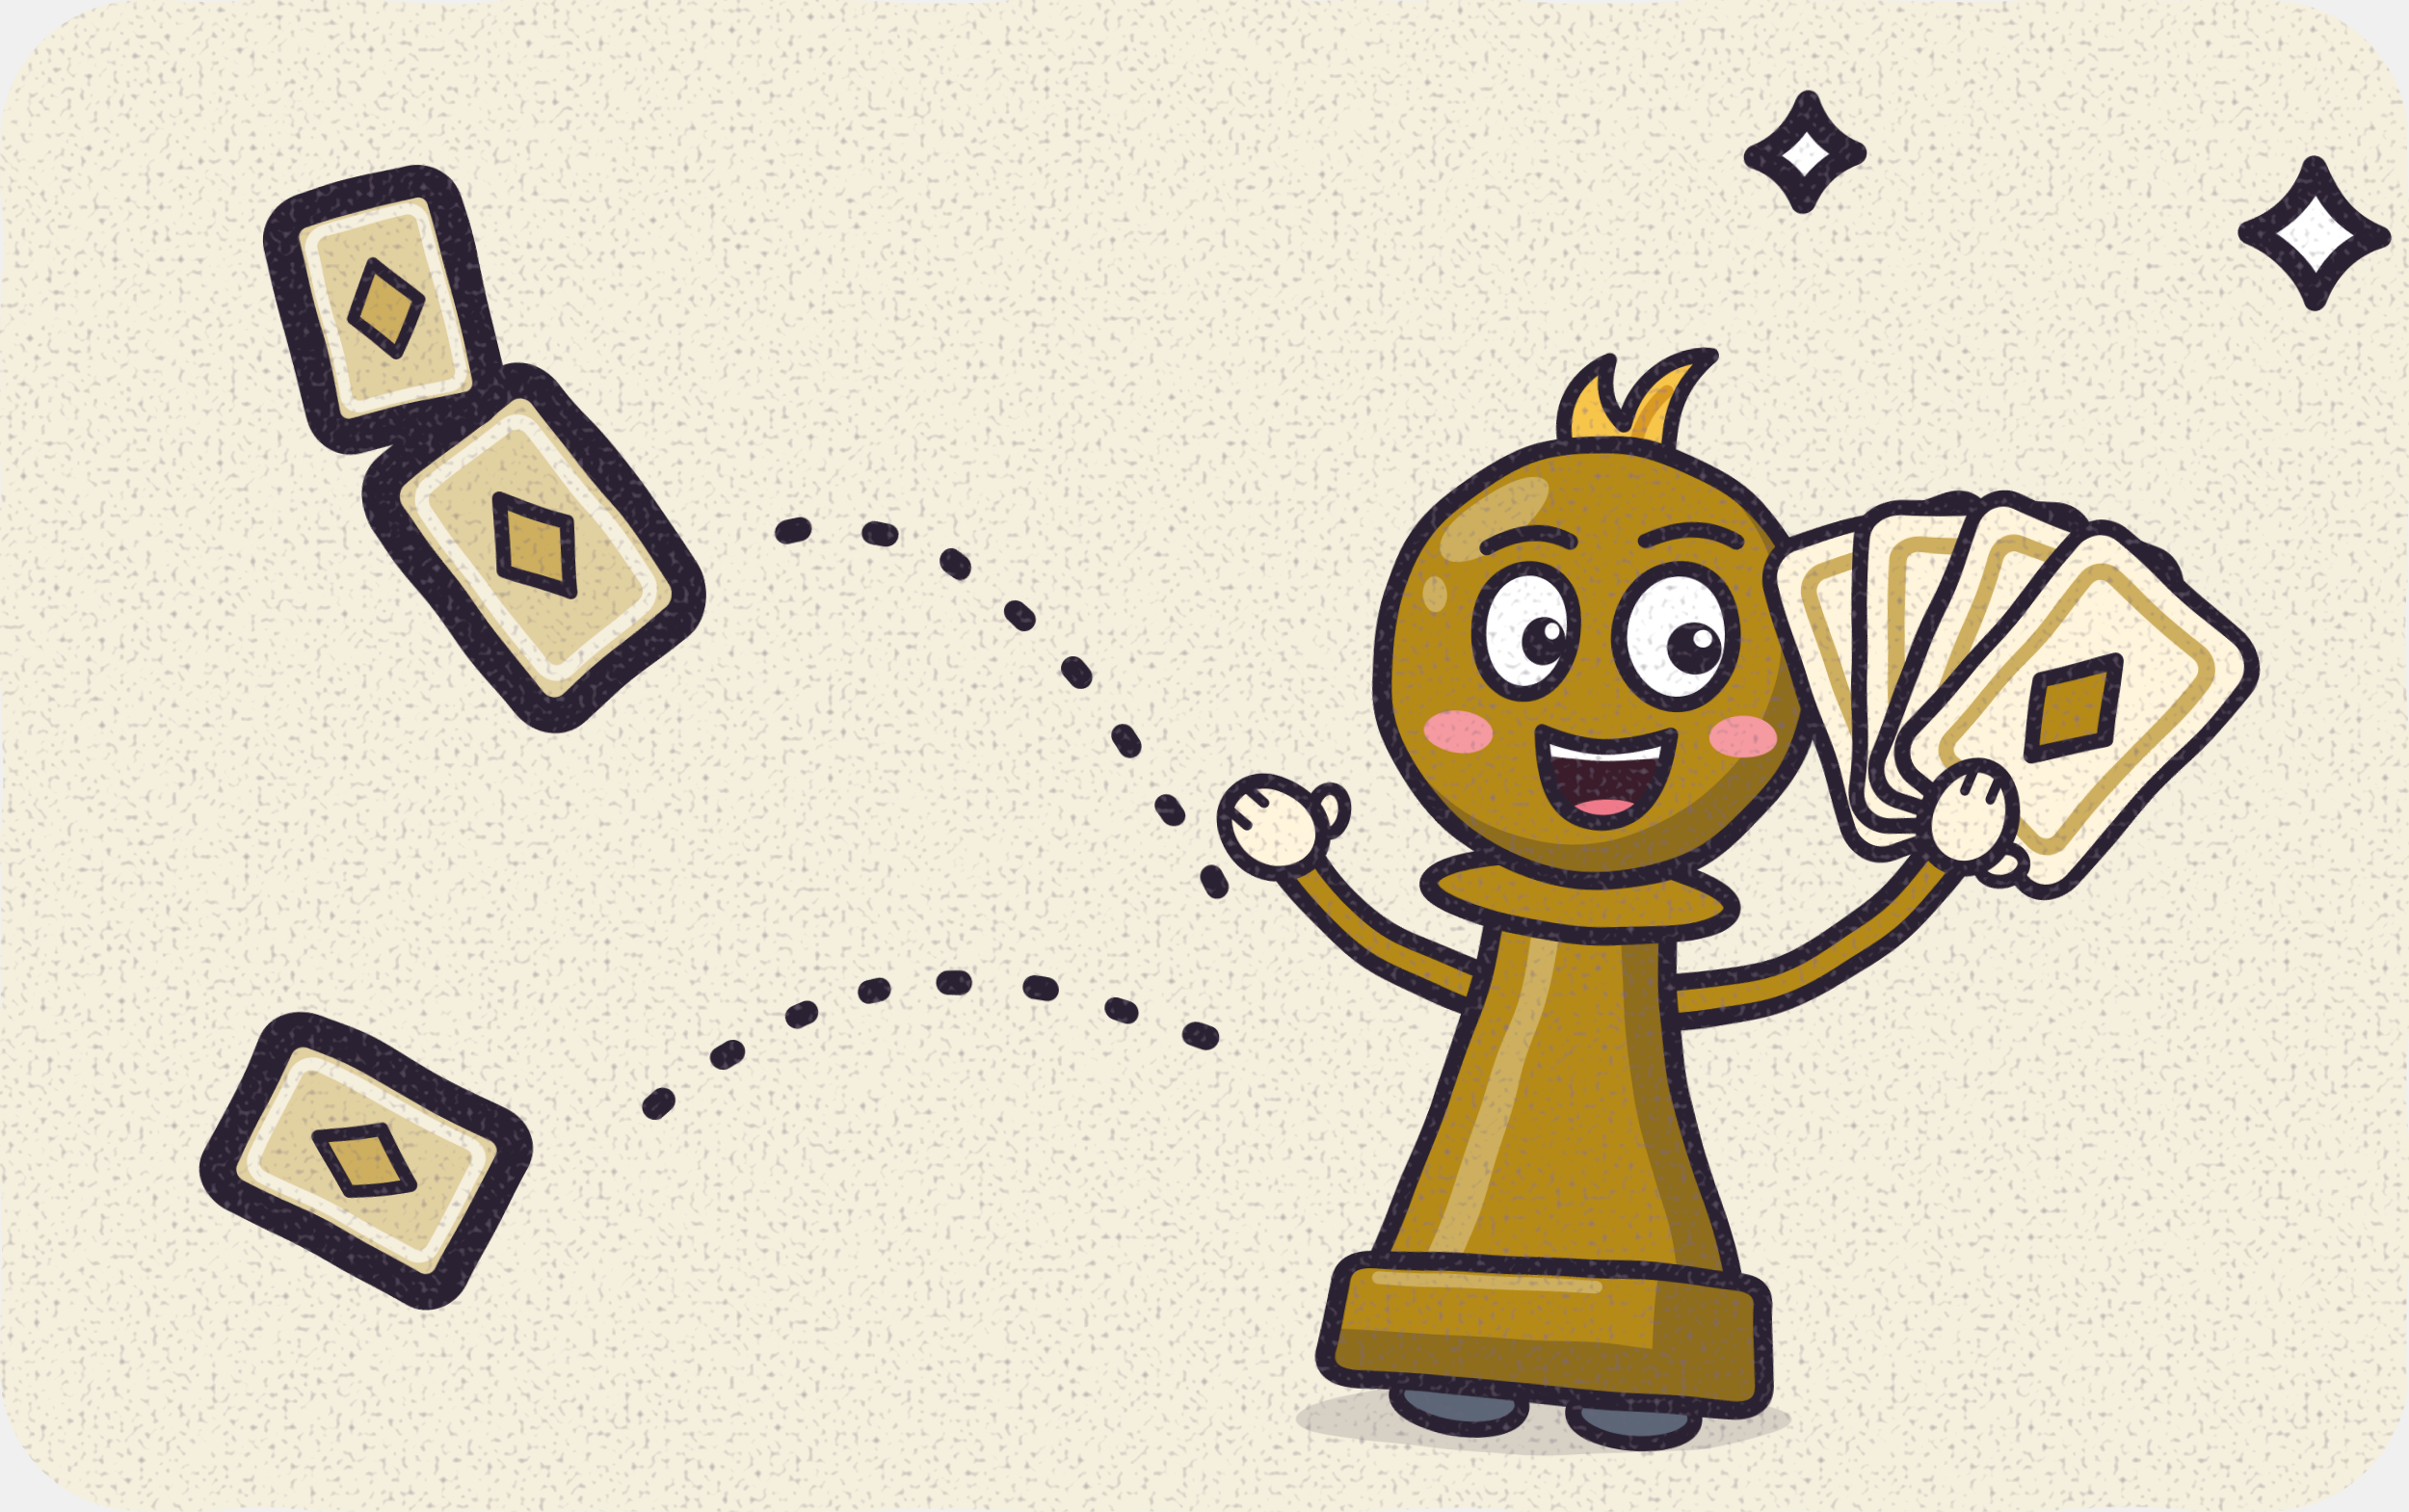
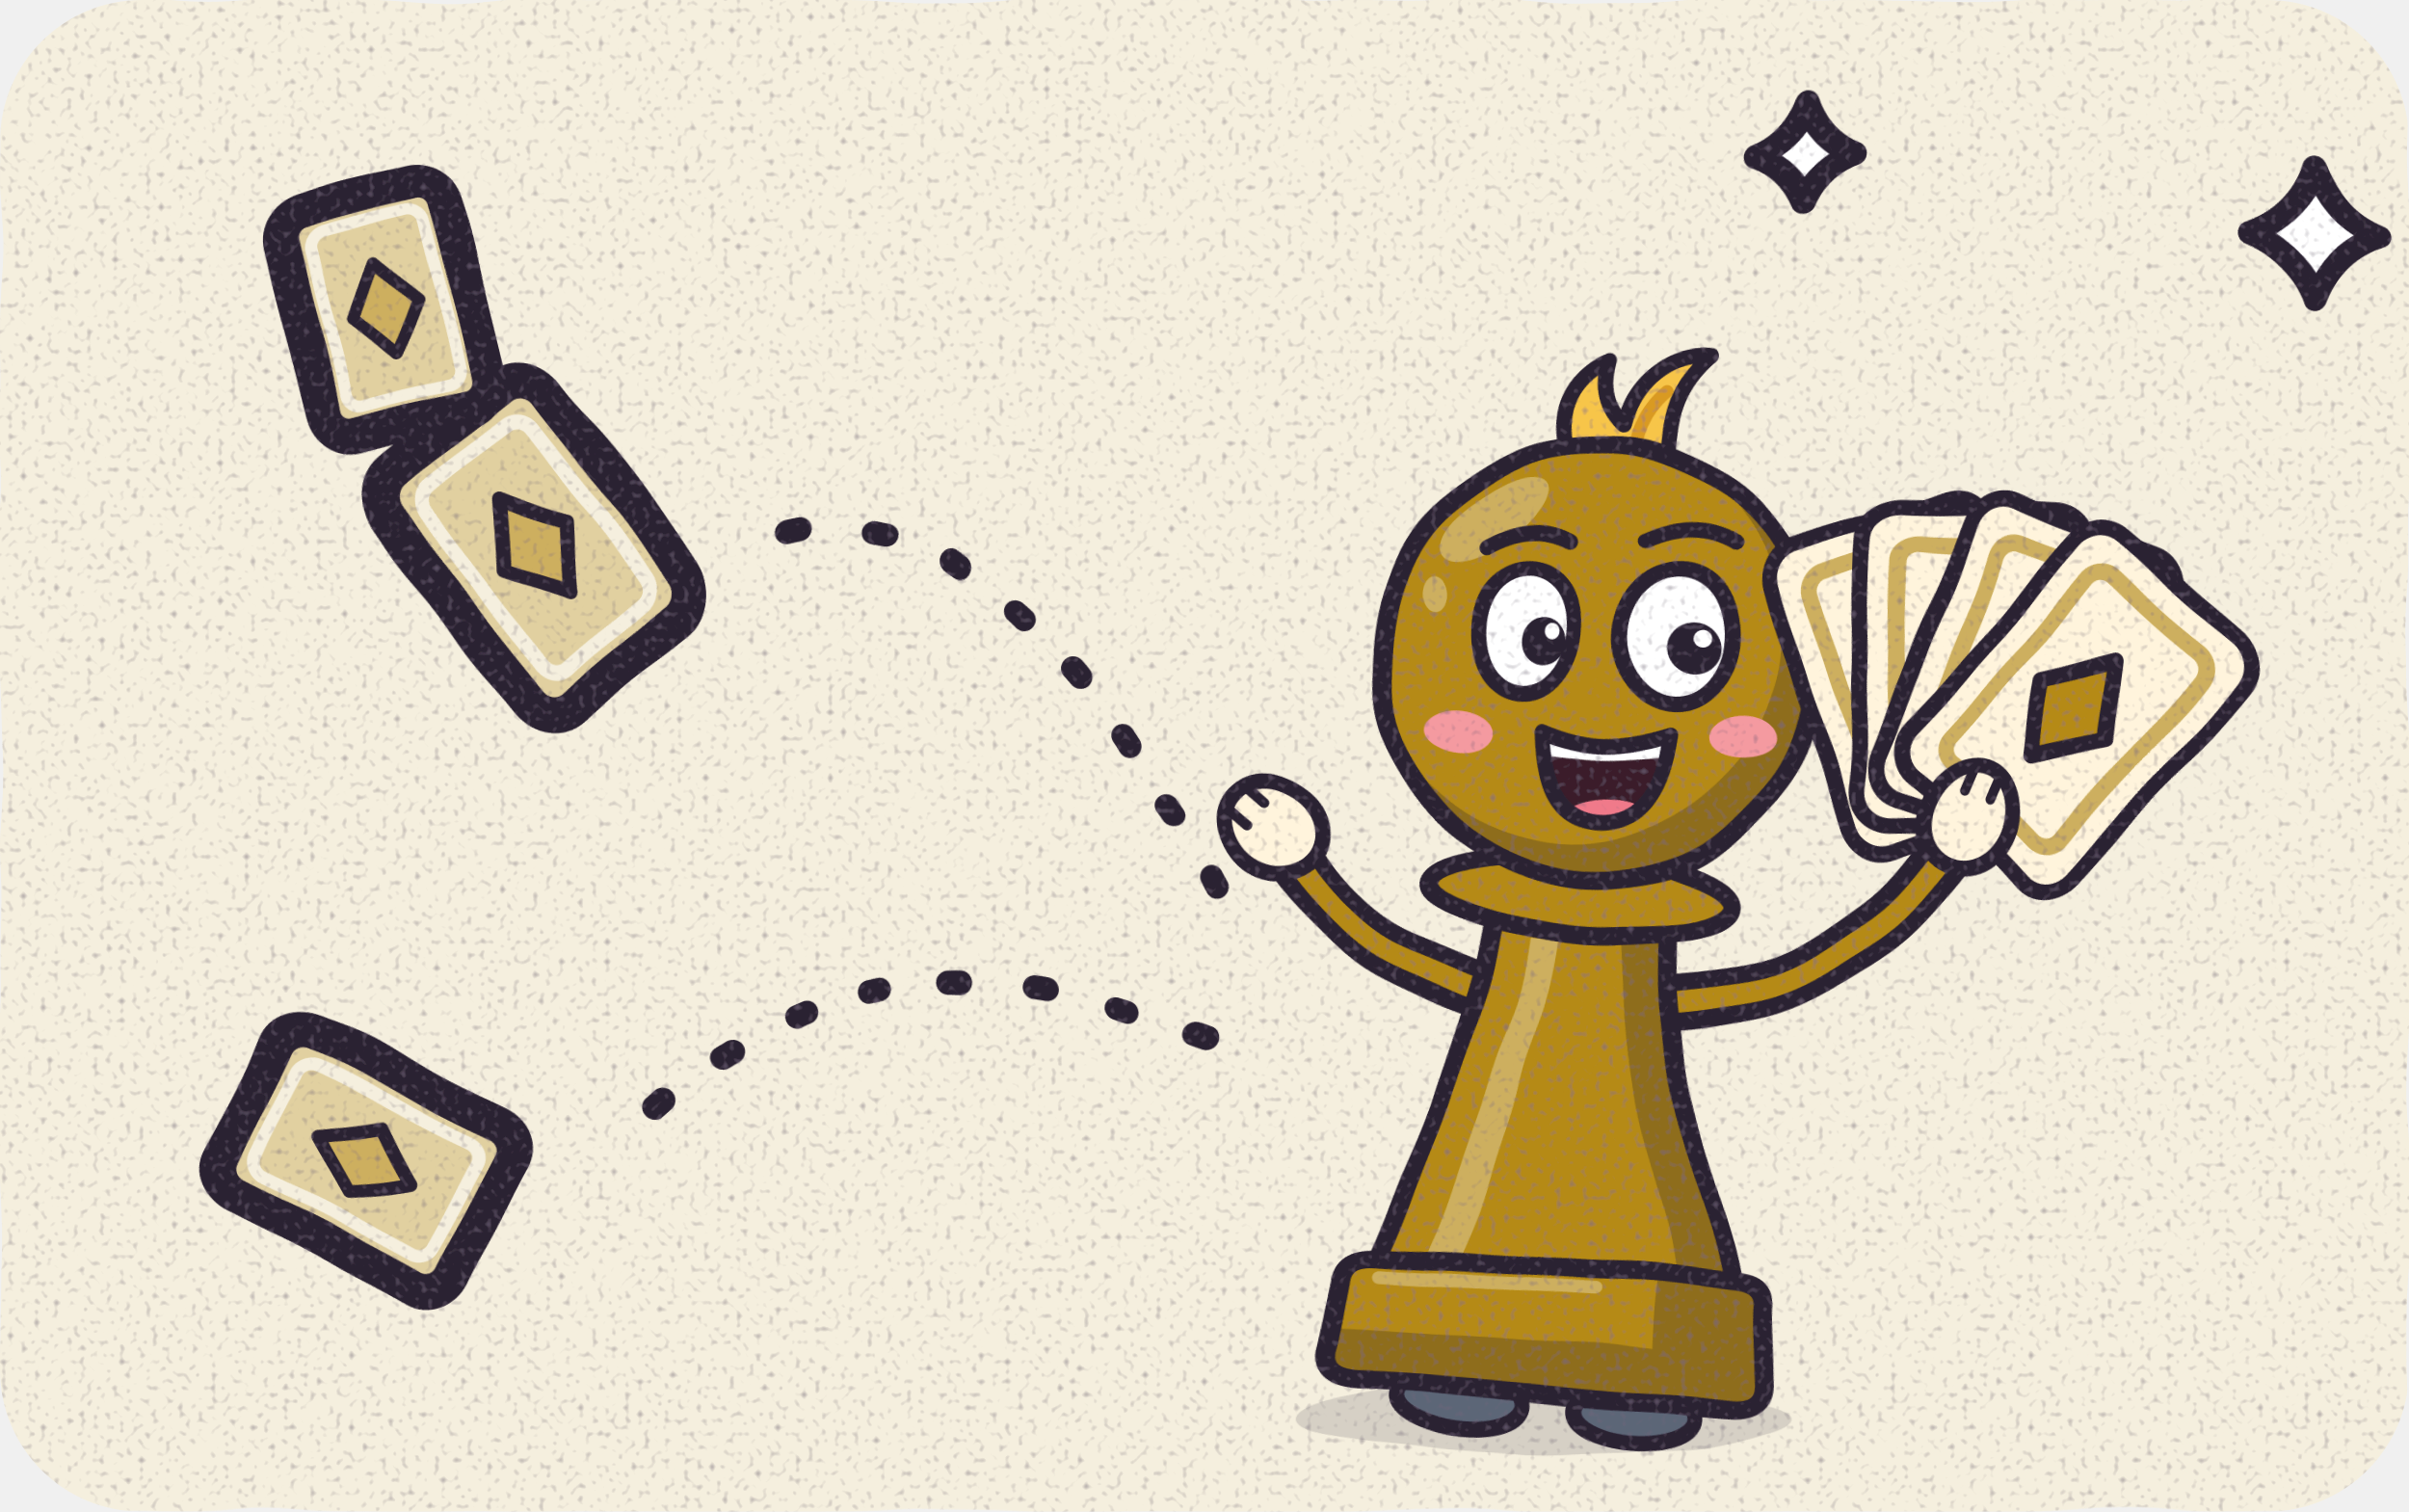
<svg xmlns="http://www.w3.org/2000/svg" viewBox="0 0 408 256" width="408" height="256">
  <defs>
    <filter id="C1-drawn" x="-5%" y="-5%" width="110%" height="110%">
      <feTurbulence type="fractalNoise" baseFrequency="0.035" numOctaves="2" seed="57" result="warp" />
      <feDisplacementMap in="SourceGraphic" in2="warp" scale="3" xChannelSelector="R" yChannelSelector="G" result="wobbly" />
      <feTurbulence type="fractalNoise" baseFrequency="0.9" numOctaves="1" seed="65" result="noise" />
      <feColorMatrix in="noise" type="matrix" values="0 0 0 0 0.17  0 0 0 0 0.13  0 0 0 0 0.2  -2 0 0 0 0.85" result="specks" />
      <feComposite in="specks" in2="wobbly" operator="in" result="grain" />
      <feMerge>
        <feMergeNode in="wobbly" />
        <feMergeNode in="grain" />
      </feMerge>
    </filter>
    <clipPath id="C1-frame">
      <rect width="408" height="256" rx="24" />
    </clipPath>
  </defs>
  <g clip-path="url(#C1-frame)">
    <g filter="url(#C1-drawn)" stroke="#2b2233" stroke-linejoin="round" stroke-linecap="round">
      <rect width="408" height="256" fill="#f5efde" stroke="none" />
      <ellipse cx="262" cy="240" rx="42" ry="6" fill="#2b2233" opacity="0.15" stroke="none" />
      <path d="M206 150 Q166 76 128 92" fill="none" stroke-width="4" stroke-dasharray="2 12" />
      <path d="M204 176 Q150 152 110 188" fill="none" stroke-width="4" stroke-dasharray="2 12" />
      <g transform="translate(106 112) rotate(-38) scale(0.62)">
        <rect x="-28" y="-80" width="56" height="80" rx="9" fill="#e1d0a0" stroke-width="9.7" />
        <rect x="-19" y="-71" width="38" height="62" rx="5" fill="none" stroke="#f5efde" stroke-width="4" />
        <path d="M0 -56 L11 -40 L0 -24 L-11 -40 Z" fill="#cdaf5e" stroke-width="4" />
      </g>
      <g transform="translate(70 72) rotate(-14) scale(0.5)">
        <rect x="-28" y="-80" width="56" height="80" rx="9" fill="#e1d0a0" stroke-width="12.0" />
        <rect x="-19" y="-71" width="38" height="62" rx="5" fill="none" stroke="#f5efde" stroke-width="4" />
        <path d="M0 -56 L11 -40 L0 -24 L-11 -40 Z" fill="#cdaf5e" stroke-width="4" />
      </g>
      <g transform="translate(82 206) rotate(-64) scale(0.56)">
        <rect x="-28" y="-80" width="56" height="80" rx="9" fill="#e1d0a0" stroke-width="10.7" />
        <rect x="-19" y="-71" width="38" height="62" rx="5" fill="none" stroke="#f5efde" stroke-width="4" />
        <path d="M0 -56 L11 -40 L0 -24 L-11 -40 Z" fill="#cdaf5e" stroke-width="4" />
      </g>
      <path d="M392 29 Q395.08 36.92 403 40 Q395.08 43.08 392 51 Q388.92 43.08 381 40 Q388.92 36.92 392 29 Z" fill="#ffffff" stroke-width="4" />
      <path d="M306 18 Q308.24 23.76 314 26 Q308.24 28.24 306 34 Q303.76 28.24 298 26 Q303.76 23.76 306 18 Z" fill="#ffffff" stroke-width="4" />
      <g transform="translate(262 236) scale(0.44) rotate(4) translate(-200 -450)" stroke-width="7">
        <clipPath id="c1-body">
          <path d="M168 262 C165 318 142 370 128 410 L272 410 C258 370 235 318 232 262 Z" />
        </clipPath>
        <clipPath id="c1-base">
          <path d="M118 412 Q118 402 130 402 L270 402 Q282 402 282 412 L285 438 Q287 450 273 450 L127 450 Q113 450 115 438 Z" />
        </clipPath>
        <clipPath id="c1-collar">
          <ellipse cx="200" cy="258" rx="58" ry="15" />
        </clipPath>
        <clipPath id="c1-head">
          <circle cx="200" cy="168" r="84" />
        </clipPath>
        <path d="M178 300 C140 296 108 278 90 254" fill="none" stroke-width="21" />
        <path d="M178 300 C140 296 108 278 90 254" fill="none" stroke="#b58a12" stroke-width="8" />
        <path d="M222 298 C276 296 322 266 342 226" fill="none" stroke-width="21" />
        <path d="M222 298 C276 296 322 266 342 226" fill="none" stroke="#b58a12" stroke-width="8" />
        <g fill="#5c6677" stroke-width="6">
          <ellipse cx="166" cy="455" rx="24" ry="11" transform="rotate(0 166 455)" />
          <ellipse cx="234" cy="455" rx="24" ry="11" transform="rotate(0 234 455)" />
        </g>
        <path d="M168 262 C165 318 142 370 128 410 L272 410 C258 370 235 318 232 262 Z" fill="#b58a12" stroke="none" />
        <g clip-path="url(#c1-body)" stroke="none">
          <path d="M214 262 C220 320 238 370 248 410 L300 410 L300 262 Z" fill="#8e6d1b" />
          <path d="M181 276 C178 320 162 364 150 400 L164 400 C174 366 188 322 191 276 Z" fill="#cdaf5e" />
        </g>
        <path d="M168 262 C165 318 142 370 128 410 L272 410 C258 370 235 318 232 262 Z" fill="none" />
        <path d="M118 412 Q118 402 130 402 L270 402 Q282 402 282 412 L285 438 Q287 450 273 450 L127 450 Q113 450 115 438 Z" fill="#b58a12" stroke="none" />
        <g clip-path="url(#c1-base)" stroke="none">
          <rect x="80" y="430" width="240" height="30" fill="#8e6d1b" />
          <rect x="238" y="400" width="80" height="60" fill="#8e6d1b" />
          <path d="M132 409 L215 409" stroke="#cdaf5e" stroke-width="5" />
        </g>
        <path d="M118 412 Q118 402 130 402 L270 402 Q282 402 282 412 L285 438 Q287 450 273 450 L127 450 Q113 450 115 438 Z" fill="none" />
        <ellipse cx="200" cy="258" rx="58" ry="15" fill="#b58a12" stroke="none" />
        <path d="M140 262 Q200 290 260 262 L260 280 L140 280 Z" fill="#8e6d1b" stroke="none" clip-path="url(#c1-collar)" />
        <ellipse cx="200" cy="258" rx="58" ry="15" fill="none" />
        <path d="M184 96 C176 72 184 56 197 50 C195 63 199 71 204 76 C208 58 220 46 236 48 C223 59 221 76 222 96 Z" fill="#f7c548" stroke-width="6" />
        <path d="M208 92 C208 80 212 70 220 62" fill="none" stroke="#d99a22" stroke-width="5" />
        <circle cx="200" cy="168" r="84" fill="#8e6d1b" stroke="none" />
        <g clip-path="url(#c1-head)" stroke="none">
          <circle cx="190" cy="158" r="80" fill="#b58a12" />
          <ellipse cx="156" cy="116" rx="24" ry="10" transform="rotate(-38 156 116)" fill="#cdaf5e" />
          <ellipse cx="135" cy="146" rx="5" ry="7" fill="#cdaf5e" />
        </g>
        <circle cx="200" cy="168" r="84" fill="none" />
        <ellipse cx="148" cy="197" rx="13" ry="8" fill="#f49aa0" stroke="none" />
        <ellipse cx="258" cy="193" rx="13" ry="8" fill="#f49aa0" stroke="none" />
        <path d="M155 126 Q170 116 186 123 M215 120 Q232 110 249 119" fill="none" stroke-width="6" />
        <ellipse cx="172" cy="158" rx="19" ry="24" fill="#ffffff" stroke-width="6" />
        <circle cx="179" cy="162" r="9" fill="#2b2233" stroke="none" />
        <circle cx="182" cy="158" r="3.1" fill="#ffffff" stroke="none" />
        <ellipse cx="230" cy="156" rx="21" ry="26" fill="#ffffff" stroke-width="6" />
        <circle cx="237" cy="160" r="10" fill="#2b2233" stroke="none" />
        <circle cx="240" cy="156" r="3.4" fill="#ffffff" stroke="none" />
        <clipPath id="c1-mouth">
          <path d="M180 196 Q205 204 230 194 Q228 228 205 229 Q183 229 180 196 Z" />
        </clipPath>
        <path d="M180 196 Q205 204 230 194 Q228 228 205 229 Q183 229 180 196 Z" fill="#3a1f2b" stroke="none" />
        <g clip-path="url(#c1-mouth)" stroke="none">
          <path d="M150 150 L260 150 L260 196 Q205 212 150 200 Z" fill="#ffffff" />
          <ellipse cx="207" cy="232" rx="20" ry="12" fill="#f07a8a" />
        </g>
        <path d="M180 196 Q205 204 230 194 Q228 228 205 229 Q183 229 180 196 Z" fill="none" stroke-width="6" />
        <g transform="rotate(-50 80 240)">
-           <ellipse cx="99" cy="251" rx="9" ry="6" transform="rotate(-35 99 251)" fill="#fff4dc" stroke-width="5" />
          <ellipse cx="80" cy="240" rx="17" ry="20" fill="#fff4dc" stroke-width="6" />
          <path d="M74 223 L74 232 M85 222 L85 231" fill="none" stroke-width="4" />
        </g>
        <g transform="translate(346 222) rotate(-22) scale(1.55)">
          <rect x="-28" y="-80" width="56" height="80" rx="9" fill="#fff4dc" stroke-width="3.9" />
          <rect x="-19" y="-71" width="38" height="62" rx="5" fill="none" stroke="#cdaf5e" stroke-width="4" />
          <path d="M0 -56 L11 -40 L0 -24 L-11 -40 Z" fill="#b58a12" stroke-width="4" />
        </g>
        <g transform="translate(346 222) rotate(-2) scale(1.55)">
          <rect x="-28" y="-80" width="56" height="80" rx="9" fill="#fff4dc" stroke-width="3.9" />
          <rect x="-19" y="-71" width="38" height="62" rx="5" fill="none" stroke="#cdaf5e" stroke-width="4" />
          <path d="M0 -56 L11 -40 L0 -24 L-11 -40 Z" fill="#b58a12" stroke-width="4" />
        </g>
        <g transform="translate(346 222) rotate(18) scale(1.55)">
          <rect x="-28" y="-80" width="56" height="80" rx="9" fill="#fff4dc" stroke-width="3.9" />
          <rect x="-19" y="-71" width="38" height="62" rx="5" fill="none" stroke="#cdaf5e" stroke-width="4" />
          <path d="M0 -56 L11 -40 L0 -24 L-11 -40 Z" fill="#b58a12" stroke-width="4" />
        </g>
        <g transform="translate(346 222) rotate(38) scale(1.55)">
          <rect x="-28" y="-80" width="56" height="80" rx="9" fill="#fff4dc" stroke-width="3.9" />
          <rect x="-19" y="-71" width="38" height="62" rx="5" fill="none" stroke="#cdaf5e" stroke-width="4" />
          <path d="M0 -56 L11 -40 L0 -24 L-11 -40 Z" fill="#b58a12" stroke-width="4" />
        </g>
        <g transform="rotate(20 346 218)">
-           <ellipse cx="365" cy="229" rx="9" ry="6" transform="rotate(-35 365 229)" fill="#fff4dc" stroke-width="5" />
          <ellipse cx="346" cy="218" rx="17" ry="20" fill="#fff4dc" stroke-width="6" />
          <path d="M340 201 L340 210 M351 200 L351 209" fill="none" stroke-width="4" />
        </g>
      </g>
    </g>
  </g>
</svg>
